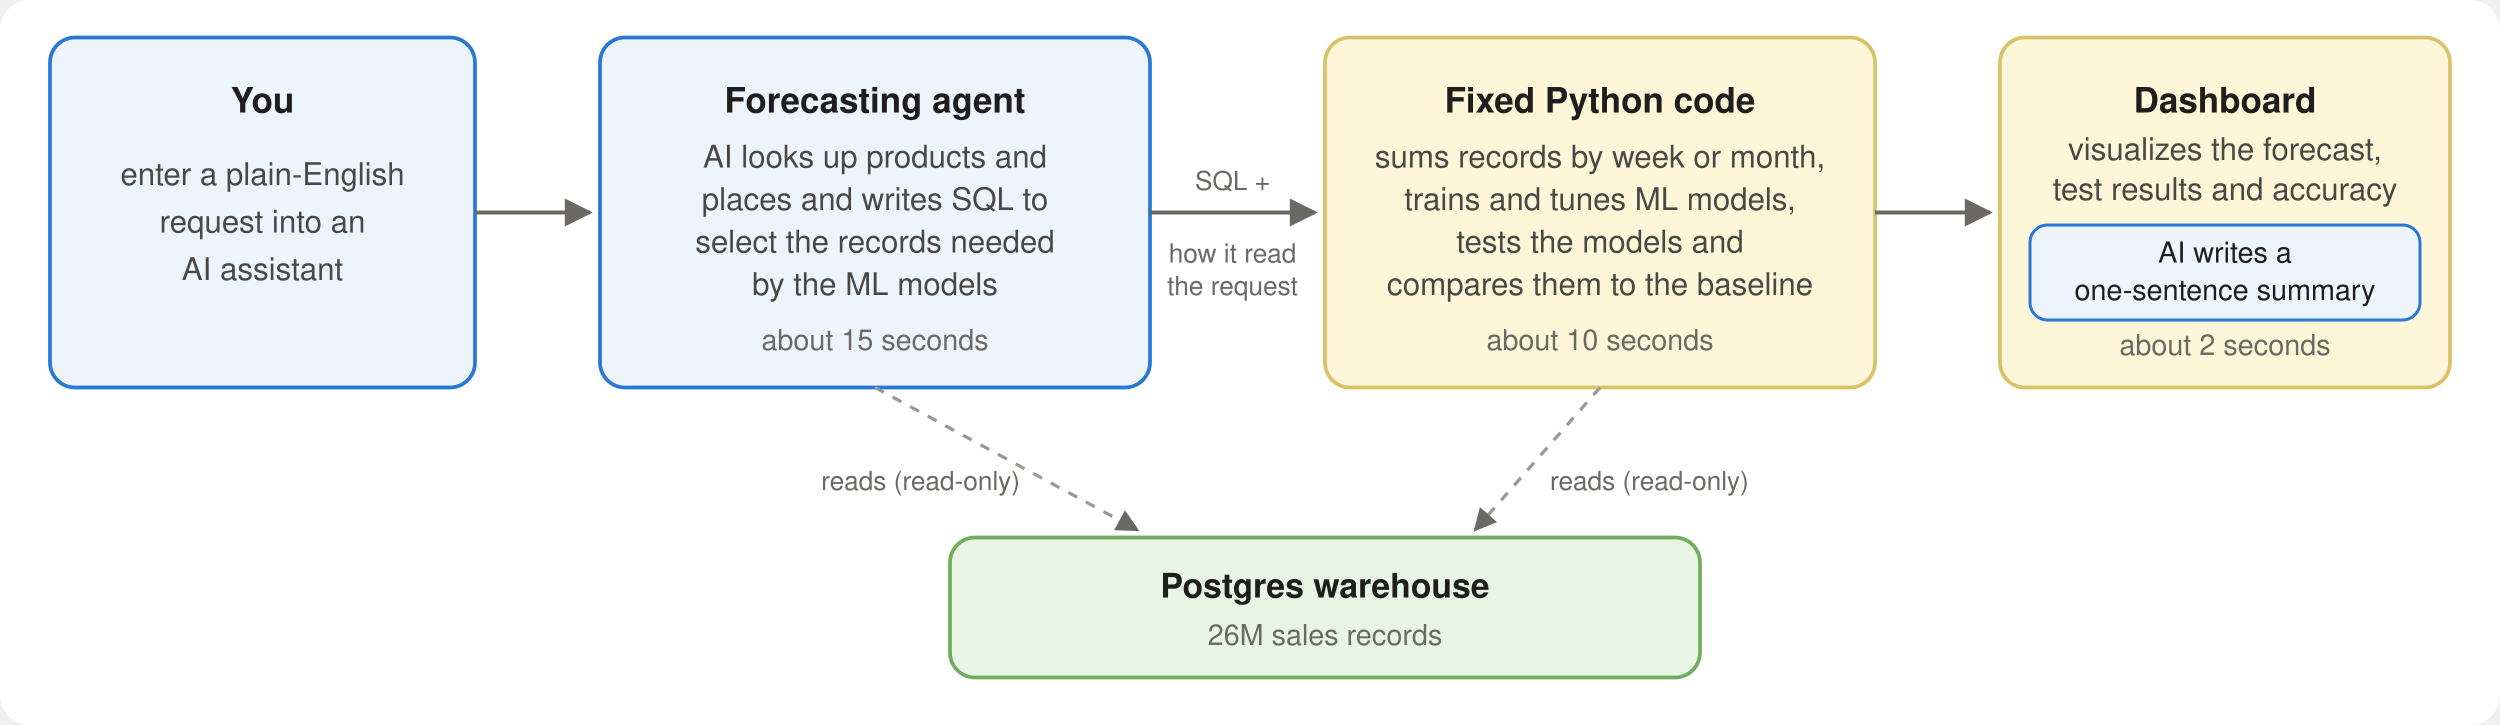
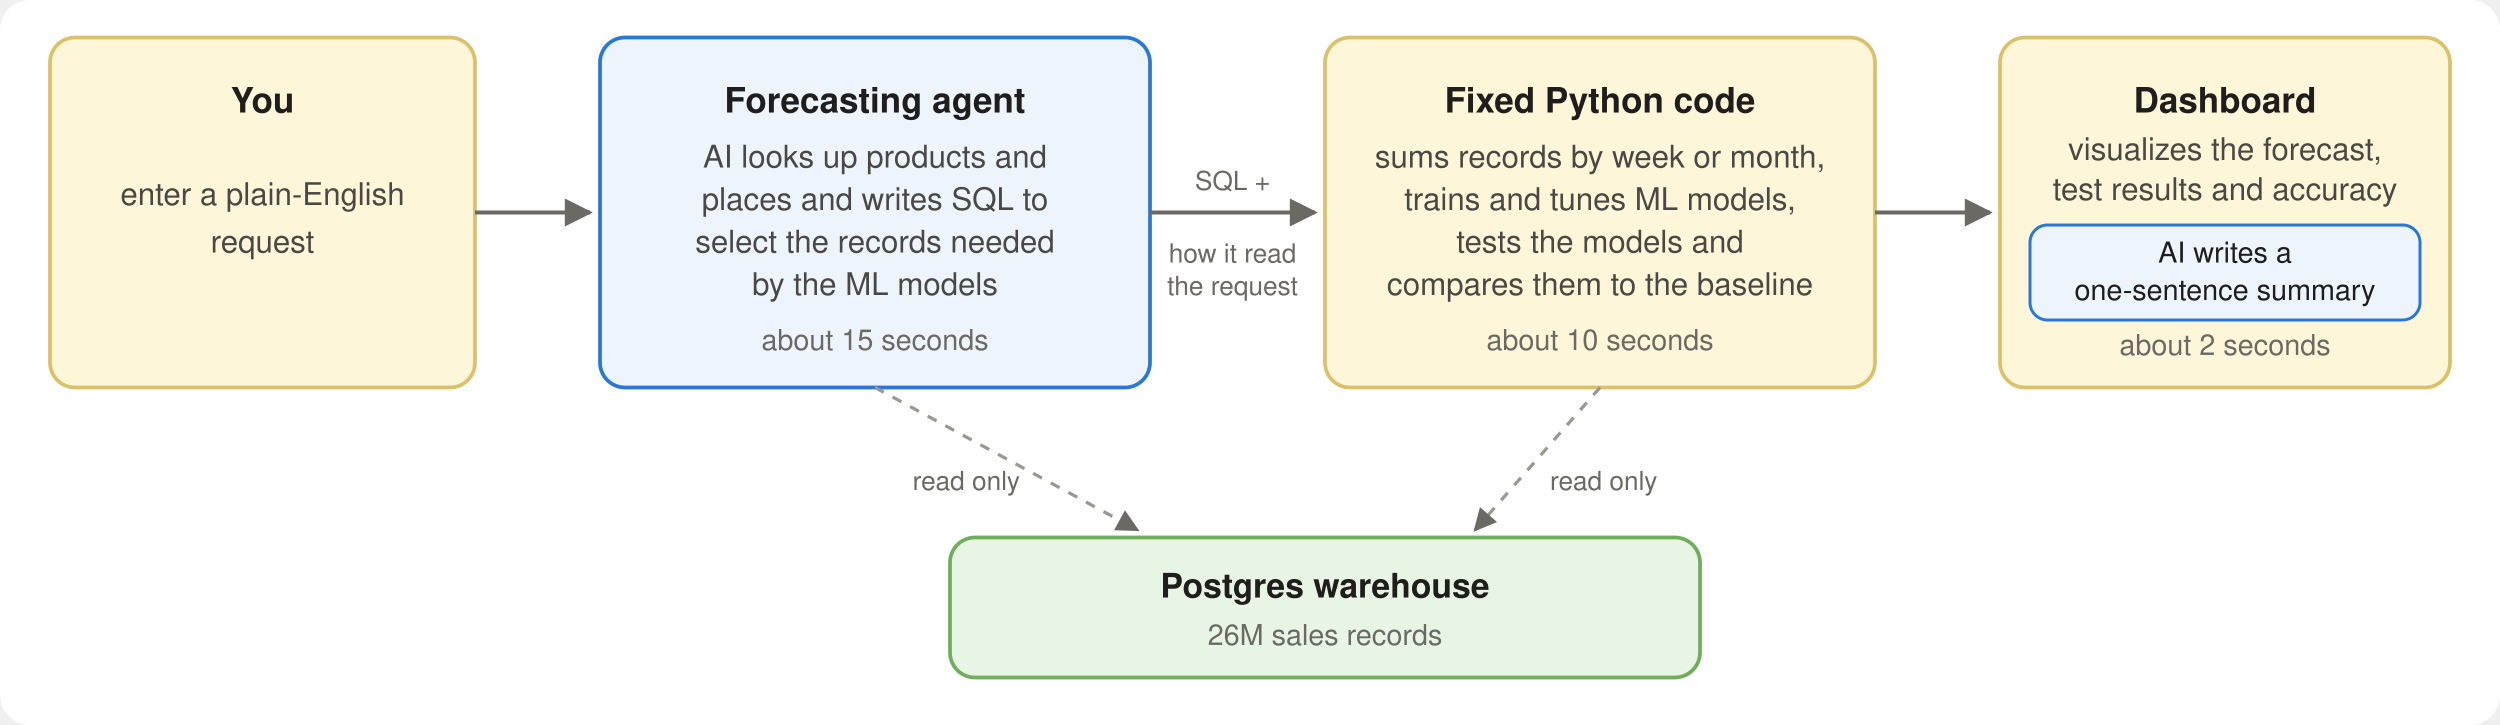
<svg xmlns="http://www.w3.org/2000/svg" viewBox="0 40 1000 290" width="1000" height="290" font-family="system-ui, -apple-system, 'Segoe UI', Helvetica, Arial, sans-serif" role="img" aria-label="How a forecast request flows">
  <defs>
    <marker id="arrow" viewBox="0 0 10 10" refX="9" refY="5" markerWidth="7" markerHeight="7" orient="auto">
      <path d="M0,0 L10,5 L0,10 z" fill="#6b6964" />
    </marker>
  </defs>
  <rect y="40" width="1000" height="290" rx="12" fill="#ffffff" />
-   <rect x="20" y="55" width="170" height="140" rx="10" fill="#eef4fc" stroke="#2a78d6" stroke-width="1.5" />
+   <rect x="20" y="55" width="170" height="140" rx="10" fill="#fdf6d8" stroke="#d9c26a" stroke-width="1.5" />
  <text x="105" y="85" text-anchor="middle" font-size="14" font-weight="600" fill="#1f1e1c">You</text>
-   <text x="105" y="114" text-anchor="middle" font-size="12.5" fill="#4a4844">enter a plain-English</text>
-   <text x="105" y="133" text-anchor="middle" font-size="12.5" fill="#4a4844">request into an</text>
-   <text x="105" y="152" text-anchor="middle" font-size="12.5" fill="#4a4844">AI assistant</text>
+   <text x="105" y="122" text-anchor="middle" font-size="12.5" fill="#4a4844">enter a plain-English</text>
+   <text x="105" y="141" text-anchor="middle" font-size="12.5" fill="#4a4844">request</text>
  <rect x="240" y="55" width="220" height="140" rx="10" fill="#eef4fc" stroke="#2a78d6" stroke-width="1.5" />
  <text x="350" y="85" text-anchor="middle" font-size="14" font-weight="600" fill="#1f1e1c">Forecasting agent</text>
  <text x="350" y="107" text-anchor="middle" font-size="12.5" fill="#4a4844">AI looks up products and</text>
  <text x="350" y="124" text-anchor="middle" font-size="12.5" fill="#4a4844">places and writes SQL to</text>
  <text x="350" y="141" text-anchor="middle" font-size="12.5" fill="#4a4844">select the records needed</text>
  <text x="350" y="158" text-anchor="middle" font-size="12.5" fill="#4a4844">by the ML models</text>
  <text x="350" y="180" text-anchor="middle" font-size="11.5" fill="#6b6964">about 15 seconds</text>
  <rect x="530" y="55" width="220" height="140" rx="10" fill="#fdf6d8" stroke="#d9c26a" stroke-width="1.5" />
  <text x="640" y="85" text-anchor="middle" font-size="14" font-weight="600" fill="#1f1e1c">Fixed Python code</text>
  <text x="640" y="107" text-anchor="middle" font-size="12.5" fill="#4a4844">sums records by week or month,</text>
  <text x="640" y="124" text-anchor="middle" font-size="12.5" fill="#4a4844">trains and tunes ML models,</text>
  <text x="640" y="141" text-anchor="middle" font-size="12.5" fill="#4a4844">tests the models and</text>
  <text x="640" y="158" text-anchor="middle" font-size="12.5" fill="#4a4844">compares them to the baseline</text>
  <text x="640" y="180" text-anchor="middle" font-size="11.5" fill="#6b6964">about 10 seconds</text>
  <rect x="800" y="55" width="180" height="140" rx="10" fill="#fdf6d8" stroke="#d9c26a" stroke-width="1.5" />
  <text x="890" y="85" text-anchor="middle" font-size="14" font-weight="600" fill="#1f1e1c">Dashboard</text>
  <text x="890" y="104" text-anchor="middle" font-size="12.5" fill="#4a4844">visualizes the forecast,</text>
  <text x="890" y="120" text-anchor="middle" font-size="12.5" fill="#4a4844">test results and accuracy</text>
  <rect x="812" y="130" width="156" height="38" rx="7" fill="#eef4fc" stroke="#2a78d6" stroke-width="1.2" />
  <text x="890" y="145" text-anchor="middle" font-size="11.5" fill="#1f1e1c">AI writes a</text>
  <text x="890" y="160" text-anchor="middle" font-size="11.5" fill="#1f1e1c">one-sentence summary</text>
  <text x="890" y="182" text-anchor="middle" font-size="11.5" fill="#6b6964">about 2 seconds</text>
  <rect x="380" y="255" width="300" height="56" rx="10" fill="#e9f5e4" stroke="#6fae5c" stroke-width="1.5" />
  <text x="530" y="279" text-anchor="middle" font-size="13.5" font-weight="600" fill="#1f1e1c">Postgres warehouse</text>
  <text x="530" y="298" text-anchor="middle" font-size="11.5" fill="#6b6964">26M sales records</text>
  <g stroke="#6b6964" stroke-width="1.6" fill="none" marker-end="url(#arrow)">
    <line x1="190" y1="125" x2="236" y2="125" />
    <line x1="460" y1="125" x2="526" y2="125" />
    <line x1="750" y1="125" x2="796" y2="125" />
  </g>
  <text x="493" y="116" text-anchor="middle" font-size="10.5" fill="#6b6964">SQL +</text>
  <text x="493" y="145" text-anchor="middle" font-size="10.5" fill="#6b6964">how it read</text>
  <text x="493" y="158" text-anchor="middle" font-size="10.5" fill="#6b6964">the request</text>
  <g stroke="#9a9892" stroke-width="1.3" fill="none" stroke-dasharray="4 4" marker-end="url(#arrow)">
    <line x1="350" y1="195" x2="455" y2="252" />
    <line x1="640" y1="195" x2="590" y2="252" />
  </g>
-   <text x="408" y="236" text-anchor="end" font-size="10.5" fill="#6b6964">reads (read-only)</text>
-   <text x="620" y="236" font-size="10.5" fill="#6b6964">reads (read-only)</text>
+   <text x="408" y="236" text-anchor="end" font-size="10.5" fill="#6b6964">read only</text>
+   <text x="620" y="236" font-size="10.5" fill="#6b6964">read only</text>
</svg>
